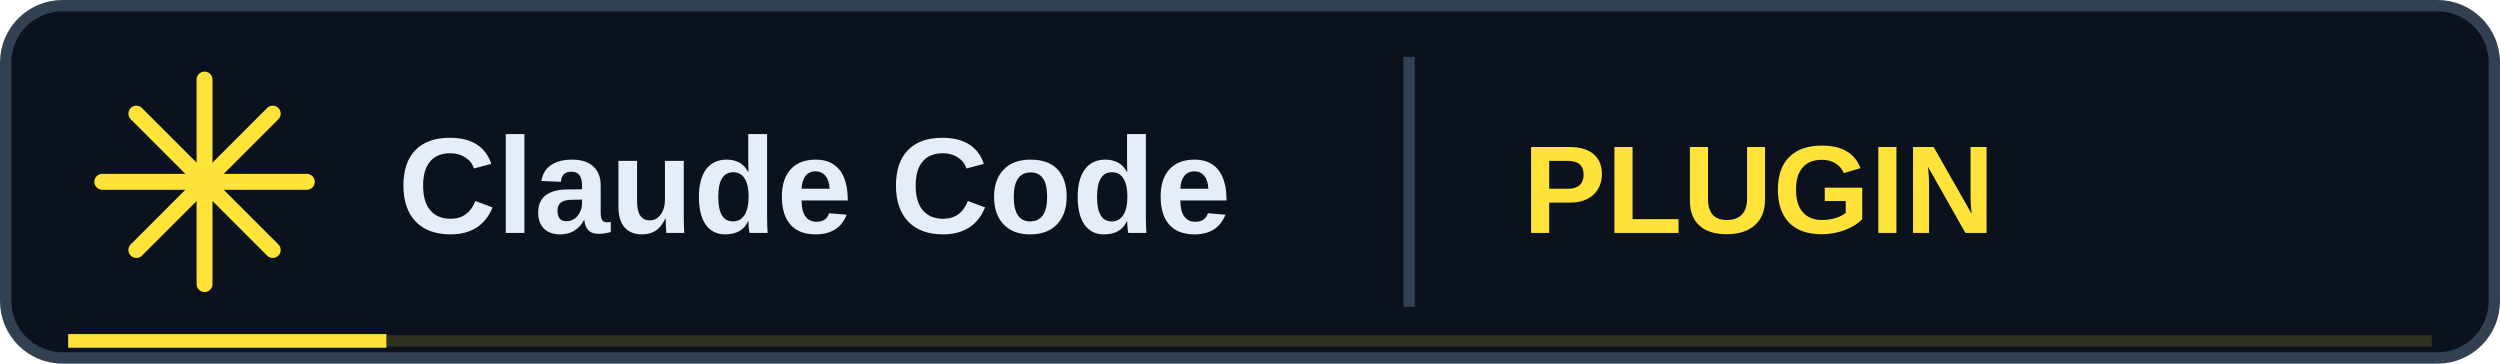
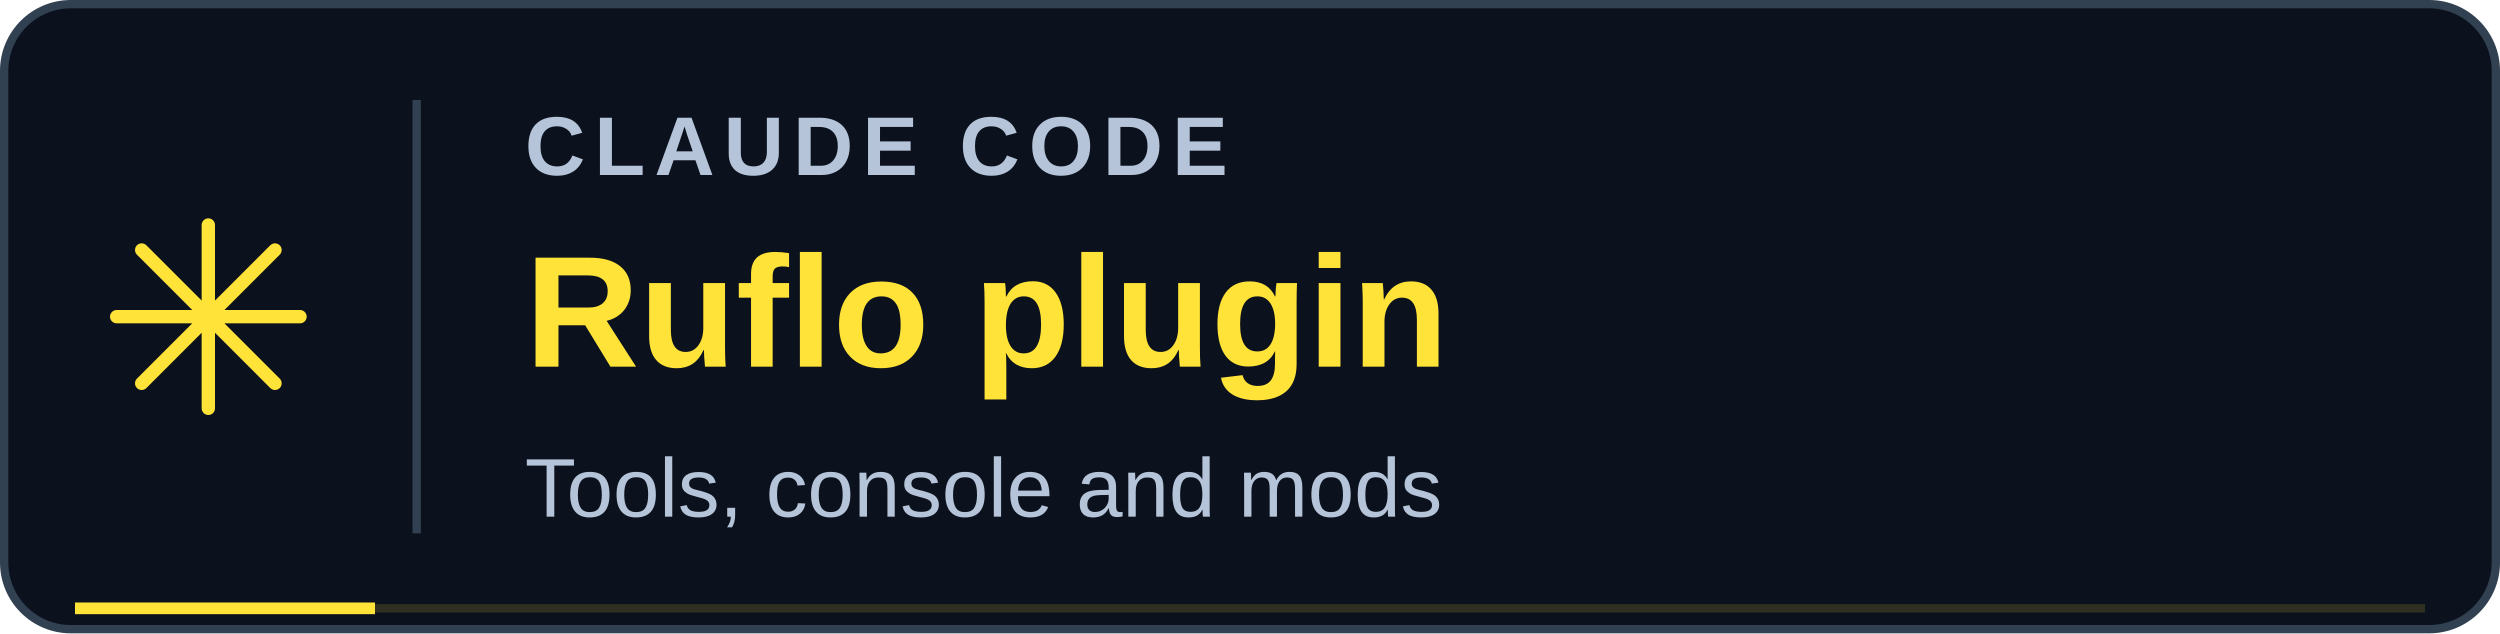
- <svg xmlns="http://www.w3.org/2000/svg" width="220" height="32" viewBox="0 0 220 32" role="img" aria-labelledby="t d">
-   <style>text{font-family:Arial,Helvetica,sans-serif}.signal{stroke-dasharray:28 180;animation:travel 6s linear infinite}.icon{animation:glow 4s ease-in-out infinite}@keyframes travel{to{stroke-dashoffset:-416}}@keyframes glow{0%,100%{opacity:.55}50%{opacity:1}}@media(prefers-reduced-motion:reduce){*{animation:none!important}}</style>
-   <rect x=".5" y=".5" width="219" height="31" rx="5" fill="#0b111d" stroke="#314151" />
-   <path d="M124 5V27" stroke="#314151" />
-   <path d="M6 30H214" stroke="#ffe338" stroke-opacity=".15" />
-   <path class="signal" d="M6 30H214" stroke="#ffe338" stroke-width="1.2" />
-   <g class="icon" transform="translate(18 16)" fill="none" stroke="#ffe338" stroke-width="1.4" stroke-linecap="round" stroke-linejoin="round">
-     <path d="M0 -9V9M-9 0H9M-6 -6L6 6M-6 6L6 -6" />
+ <svg xmlns="http://www.w3.org/2000/svg" width="300" height="76" viewBox="0 0 300 76" role="img" aria-labelledby="t d">
+   <style>text{font-family:Arial,Helvetica,sans-serif}.signal{stroke-dasharray:36 250;animation:travel 7s linear infinite}.icon{animation:glow 4s ease-in-out infinite}@keyframes travel{to{stroke-dashoffset:-572}}@keyframes glow{0%,100%{opacity:.55}50%{opacity:1}}@media(prefers-reduced-motion:reduce){*{animation:none!important}}</style>
+   <rect x=".5" y=".5" width="299" height="75" rx="8" fill="#0b111d" stroke="#314151" />
+   <path d="M50 12V64" stroke="#314151" />
+   <g class="icon" transform="translate(25 38)" fill="none" stroke="#ffe338" stroke-width="1.6" stroke-linecap="round" stroke-linejoin="round">
+     <path d="M0 -11V11M-11 0H11M-8 -8L8 8M-8 8L8 -8" />
  </g>
-   <text x="35" y="20.5" fill="#e6edf6" font-size="12" font-weight="600">Claude Code</text>
-   <text x="134" y="20.5" fill="#ffe338" font-size="11" font-weight="700">PLUGIN</text>
+   <text x="63" y="21" fill="#b5c4d8" font-size="10" font-weight="600" letter-spacing="1.1">CLAUDE CODE</text>
+   <text x="63" y="44" fill="#ffe338" font-size="19" font-weight="700">Ruflo plugin</text>
+   <text x="63" y="62" fill="#b5c4d8" font-size="10">Tools, console and mods</text>
+   <path d="M9 73H291" stroke="#ffe338" stroke-opacity=".15" />
+   <path class="signal" d="M9 73H291" stroke="#ffe338" stroke-width="1.4" />
</svg>
